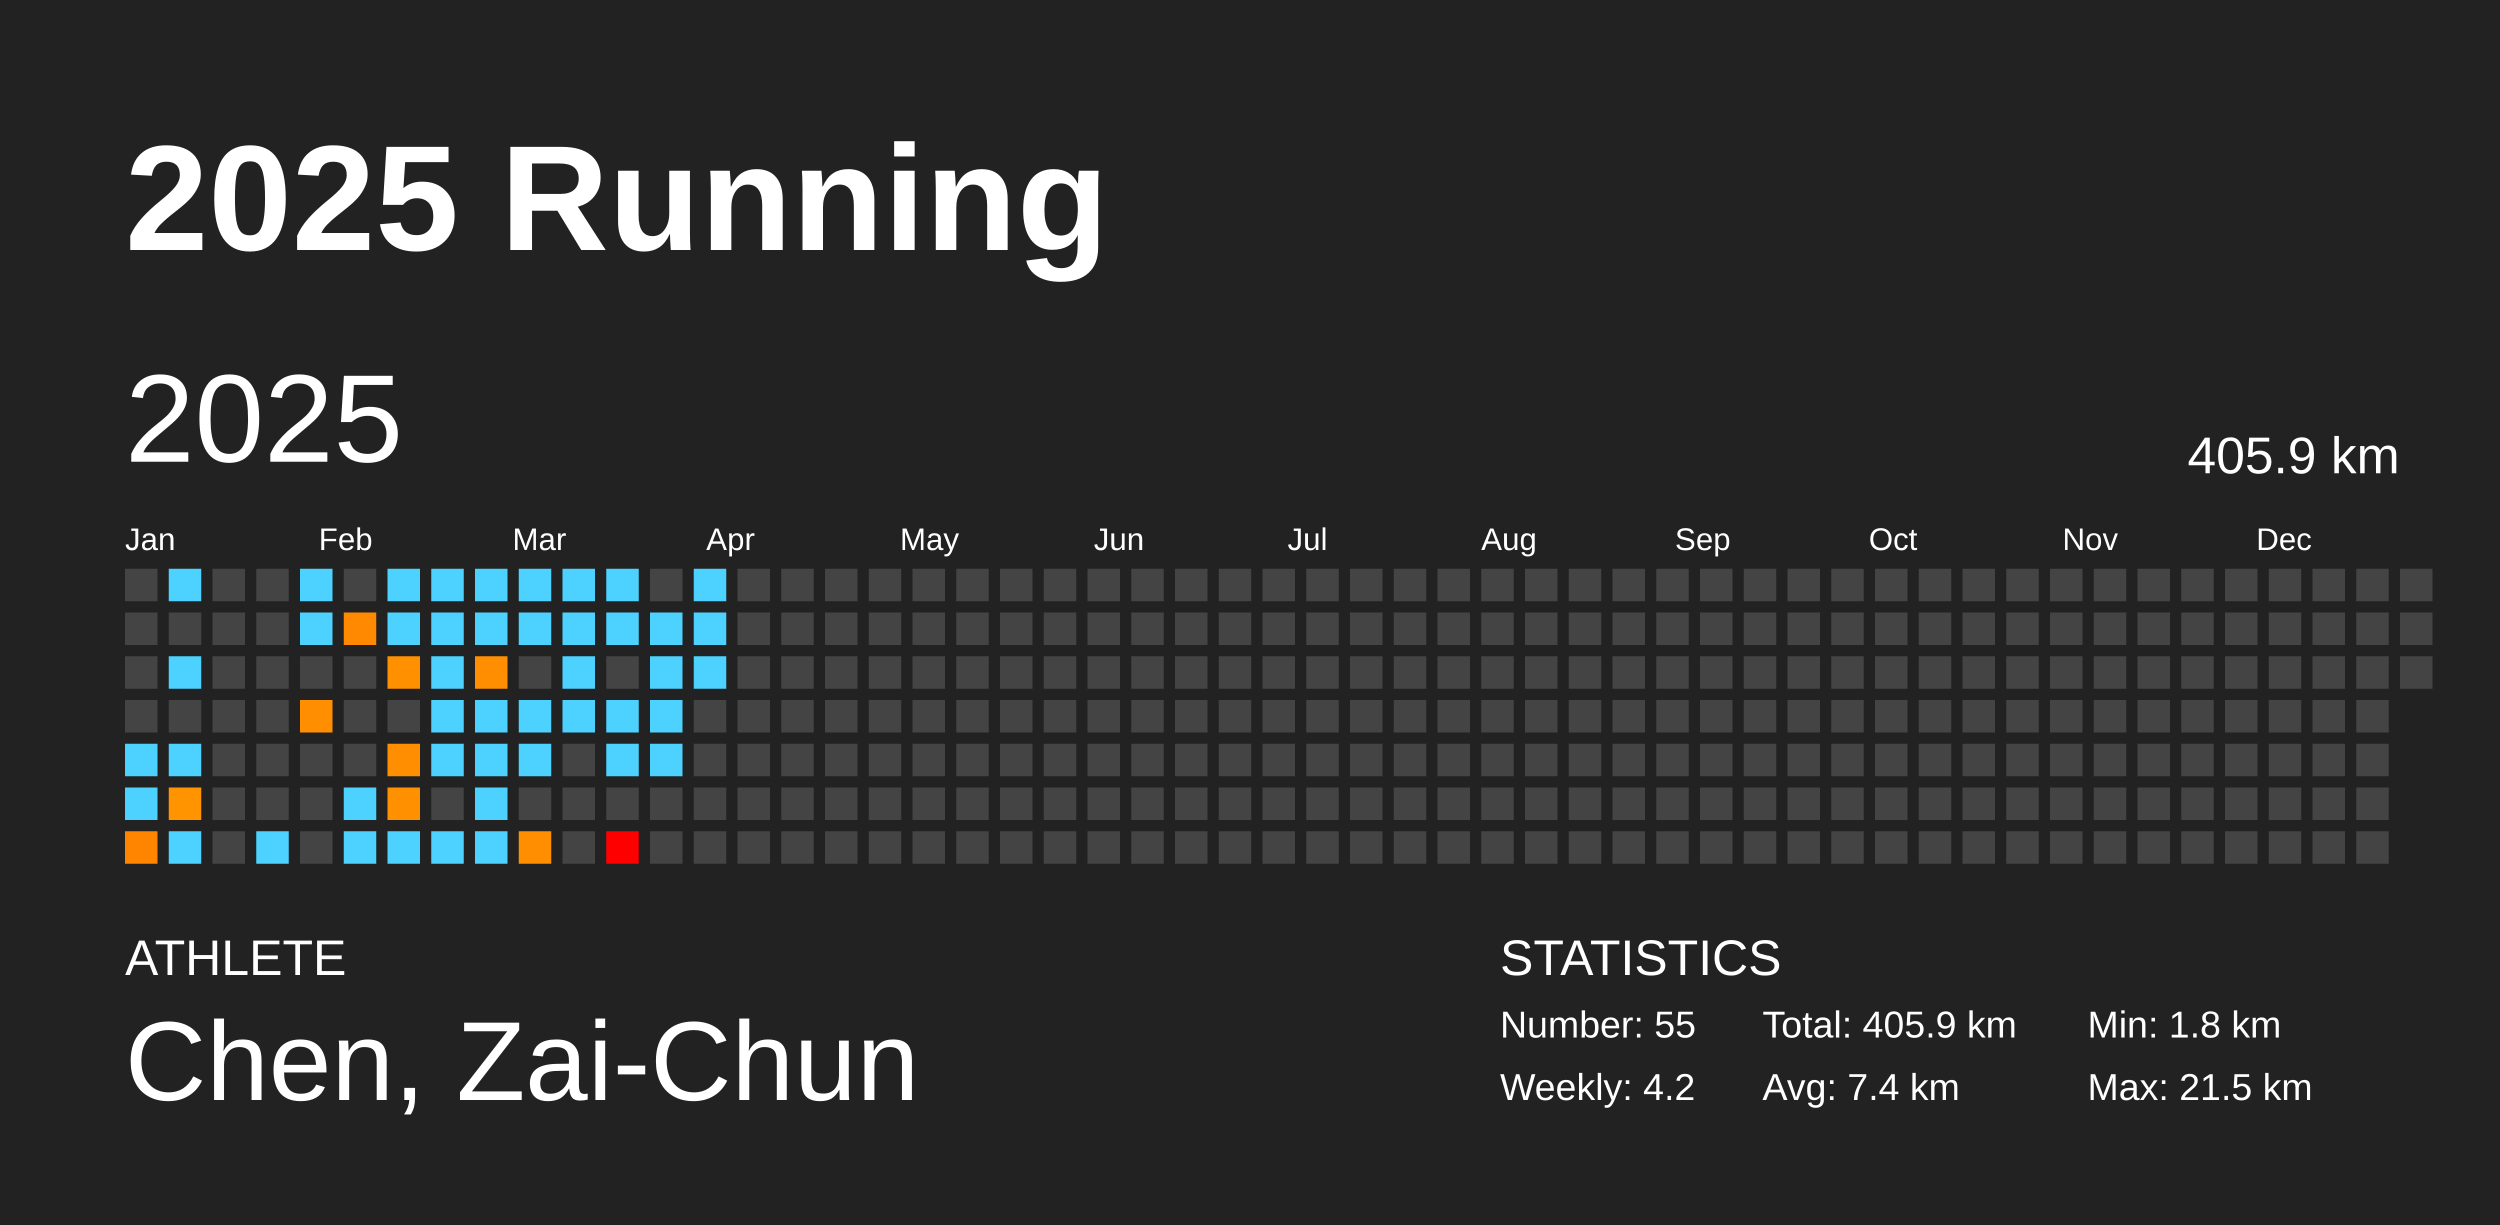
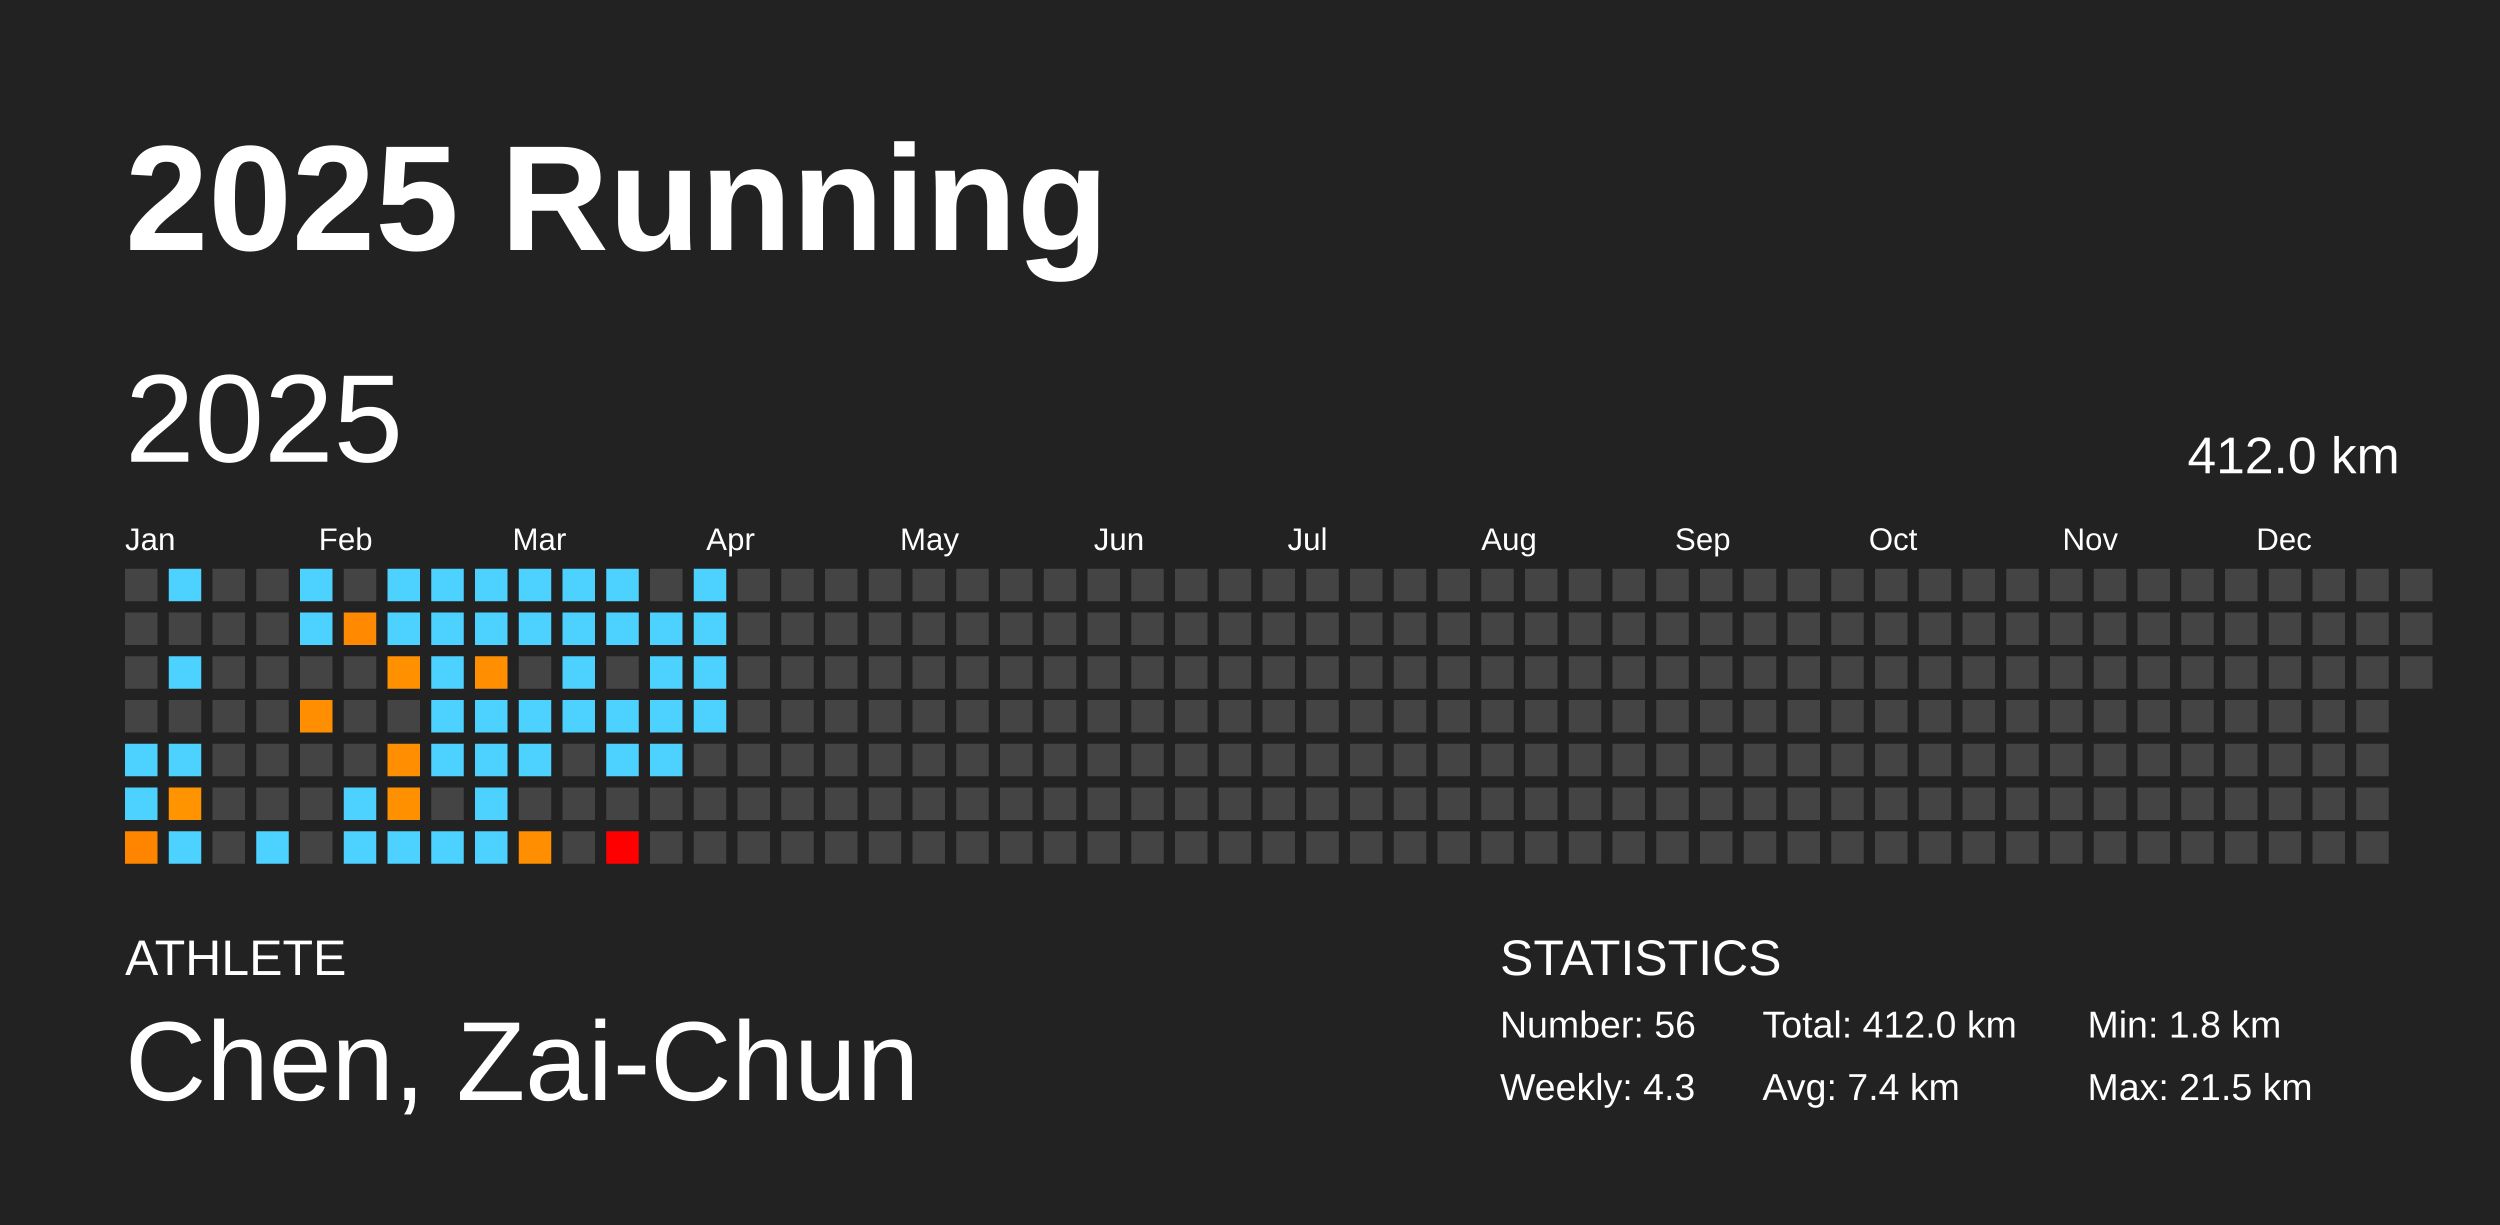
<svg xmlns="http://www.w3.org/2000/svg" baseProfile="full" height="98mm" version="1.1" viewBox="0,0,200,98" width="200mm">
  <defs />
  <rect fill="#222222" height="98" width="200" x="0" y="0" />
  <text fill="#FFFFFF" style="font-size:12px; font-family:Arial; font-weight:bold;" x="10" y="20">2025 Running</text>
  <text fill="#FFFFFF" style="font-size:4px; font-family:Arial" x="10" y="78">ATHLETE</text>
  <text fill="#FFFFFF" style="font-size:9px; font-family:Arial" x="10" y="88">Chen, Zai-Chun</text>
  <text fill="#FFFFFF" style="font-size:4px; font-family:Arial" x="120" y="78">STATISTICS</text>
-   <text fill="#FFFFFF" style="font-size:3px; font-family:Arial" x="120" y="83">Number: 55</text>
-   <text fill="#FFFFFF" style="font-size:3px; font-family:Arial" x="120" y="88">Weekly: 4.2</text>
-   <text fill="#FFFFFF" style="font-size:3px; font-family:Arial" x="141" y="83">Total: 405.9 km</text>
+   <text fill="#FFFFFF" style="font-size:3px; font-family:Arial" x="120" y="83">Number: 56</text>
+   <text fill="#FFFFFF" style="font-size:3px; font-family:Arial" x="120" y="88">Weekly: 4.3</text>
+   <text fill="#FFFFFF" style="font-size:3px; font-family:Arial" x="141" y="83">Total: 412.0 km</text>
  <text fill="#FFFFFF" style="font-size:3px; font-family:Arial" x="141" y="88">Avg: 7.4 km</text>
  <text fill="#FFFFFF" style="font-size:3px; font-family:Arial" x="167" y="83">Min: 1.8 km</text>
  <text fill="#FFFFFF" style="font-size:3px; font-family:Arial" x="167" y="88">Max: 21.5 km</text>
  <text dominant-baseline="hanging" fill="#FFFFFF" style="font-size:10.0px; font-family:Arial;" x="10" y="30">2025</text>
-   <text dominant-baseline="hanging" fill="#FFFFFF" style="font-size:4.125px; font-family:Arial;" x="175" y="35">405.9 km</text>
+   <text dominant-baseline="hanging" fill="#FFFFFF" style="font-size:4.125px; font-family:Arial;" x="175" y="35">412.0 km</text>
  <text fill="#FFFFFF" style="font-size:2.5px; font-family:Arial" x="10.0" y="44">Jan</text>
  <text fill="#FFFFFF" style="font-size:2.5px; font-family:Arial" x="25.5" y="44">Feb</text>
  <text fill="#FFFFFF" style="font-size:2.5px; font-family:Arial" x="41.0" y="44">Mar</text>
  <text fill="#FFFFFF" style="font-size:2.5px; font-family:Arial" x="56.5" y="44">Apr</text>
  <text fill="#FFFFFF" style="font-size:2.5px; font-family:Arial" x="72.0" y="44">May</text>
  <text fill="#FFFFFF" style="font-size:2.5px; font-family:Arial" x="87.5" y="44">Jun</text>
  <text fill="#FFFFFF" style="font-size:2.5px; font-family:Arial" x="103.0" y="44">Jul</text>
  <text fill="#FFFFFF" style="font-size:2.5px; font-family:Arial" x="118.5" y="44">Aug</text>
  <text fill="#FFFFFF" style="font-size:2.5px; font-family:Arial" x="134.0" y="44">Sep</text>
  <text fill="#FFFFFF" style="font-size:2.5px; font-family:Arial" x="149.5" y="44">Oct</text>
  <text fill="#FFFFFF" style="font-size:2.5px; font-family:Arial" x="165.0" y="44">Nov</text>
  <text fill="#FFFFFF" style="font-size:2.5px; font-family:Arial" x="180.5" y="44">Dec</text>
  <rect fill="#444444" height="2.6" width="2.6" x="10.0" y="45.5" />
  <rect fill="#444444" height="2.6" width="2.6" x="10.0" y="49.0" />
  <rect fill="#444444" height="2.6" width="2.6" x="10.0" y="52.5" />
  <rect fill="#444444" height="2.6" width="2.6" x="10.0" y="56.0" />
  <rect fill="#4dd2ff" height="2.6" width="2.6" x="10.0" y="59.5" />
  <rect fill="#4dd2ff" height="2.6" width="2.6" x="10.0" y="63.0" />
  <rect fill="#ff8500" height="2.6" width="2.6" x="10.0" y="66.5" />
  <rect fill="#4dd2ff" height="2.6" width="2.6" x="13.5" y="45.5" />
  <rect fill="#444444" height="2.6" width="2.6" x="13.5" y="49.0" />
  <rect fill="#4dd2ff" height="2.6" width="2.6" x="13.5" y="52.5" />
  <rect fill="#444444" height="2.6" width="2.6" x="13.5" y="56.0" />
  <rect fill="#4dd2ff" height="2.6" width="2.6" x="13.5" y="59.5" />
  <rect fill="#ff9400" height="2.6" width="2.6" x="13.5" y="63.0" />
  <rect fill="#4dd2ff" height="2.6" width="2.6" x="13.5" y="66.5" />
  <rect fill="#444444" height="2.6" width="2.6" x="17.0" y="45.5" />
  <rect fill="#444444" height="2.6" width="2.6" x="17.0" y="49.0" />
  <rect fill="#444444" height="2.6" width="2.6" x="17.0" y="52.5" />
  <rect fill="#444444" height="2.6" width="2.6" x="17.0" y="56.0" />
  <rect fill="#444444" height="2.6" width="2.6" x="17.0" y="59.5" />
  <rect fill="#444444" height="2.6" width="2.6" x="17.0" y="63.0" />
  <rect fill="#444444" height="2.6" width="2.6" x="17.0" y="66.5" />
  <rect fill="#444444" height="2.6" width="2.6" x="20.5" y="45.5" />
  <rect fill="#444444" height="2.6" width="2.6" x="20.5" y="49.0" />
  <rect fill="#444444" height="2.6" width="2.6" x="20.5" y="52.5" />
  <rect fill="#444444" height="2.6" width="2.6" x="20.5" y="56.0" />
  <rect fill="#444444" height="2.6" width="2.6" x="20.5" y="59.5" />
  <rect fill="#444444" height="2.6" width="2.6" x="20.5" y="63.0" />
  <rect fill="#4dd2ff" height="2.6" width="2.6" x="20.5" y="66.5" />
  <rect fill="#4dd2ff" height="2.6" width="2.6" x="24.0" y="45.5" />
  <rect fill="#4dd2ff" height="2.6" width="2.6" x="24.0" y="49.0" />
  <rect fill="#444444" height="2.6" width="2.6" x="24.0" y="52.5" />
  <rect fill="#ff8f00" height="2.6" width="2.6" x="24.0" y="56.0" />
  <rect fill="#444444" height="2.6" width="2.6" x="24.0" y="59.5" />
  <rect fill="#444444" height="2.6" width="2.6" x="24.0" y="63.0" />
  <rect fill="#444444" height="2.6" width="2.6" x="24.0" y="66.5" />
  <rect fill="#444444" height="2.6" width="2.6" x="27.5" y="45.5" />
  <rect fill="#ff8900" height="2.6" width="2.6" x="27.5" y="49.0" />
  <rect fill="#444444" height="2.6" width="2.6" x="27.5" y="52.5" />
  <rect fill="#444444" height="2.6" width="2.6" x="27.5" y="56.0" />
  <rect fill="#444444" height="2.6" width="2.6" x="27.5" y="59.5" />
  <rect fill="#4dd2ff" height="2.6" width="2.6" x="27.5" y="63.0" />
  <rect fill="#4dd2ff" height="2.6" width="2.6" x="27.5" y="66.5" />
  <rect fill="#4dd2ff" height="2.6" width="2.6" x="31.0" y="45.5" />
  <rect fill="#4dd2ff" height="2.6" width="2.6" x="31.0" y="49.0" />
  <rect fill="#ff9000" height="2.6" width="2.6" x="31.0" y="52.5" />
  <rect fill="#444444" height="2.6" width="2.6" x="31.0" y="56.0" />
  <rect fill="#ff8f00" height="2.6" width="2.6" x="31.0" y="59.5" />
  <rect fill="#ff9000" height="2.6" width="2.6" x="31.0" y="63.0" />
  <rect fill="#4dd2ff" height="2.6" width="2.6" x="31.0" y="66.5" />
  <rect fill="#4dd2ff" height="2.6" width="2.6" x="34.5" y="45.5" />
  <rect fill="#4dd2ff" height="2.6" width="2.6" x="34.5" y="49.0" />
  <rect fill="#4dd2ff" height="2.6" width="2.6" x="34.5" y="52.5" />
  <rect fill="#4dd2ff" height="2.6" width="2.6" x="34.5" y="56.0" />
  <rect fill="#4dd2ff" height="2.6" width="2.6" x="34.5" y="59.5" />
  <rect fill="#444444" height="2.6" width="2.6" x="34.5" y="63.0" />
  <rect fill="#4dd2ff" height="2.6" width="2.6" x="34.5" y="66.5" />
  <rect fill="#4dd2ff" height="2.6" width="2.6" x="38.0" y="45.5" />
  <rect fill="#4dd2ff" height="2.6" width="2.6" x="38.0" y="49.0" />
  <rect fill="#ff8f00" height="2.6" width="2.6" x="38.0" y="52.5" />
  <rect fill="#4dd2ff" height="2.6" width="2.6" x="38.0" y="56.0" />
  <rect fill="#4dd2ff" height="2.6" width="2.6" x="38.0" y="59.5" />
  <rect fill="#4dd2ff" height="2.6" width="2.6" x="38.0" y="63.0" />
  <rect fill="#4dd2ff" height="2.6" width="2.6" x="38.0" y="66.5" />
  <rect fill="#4dd2ff" height="2.6" width="2.6" x="41.5" y="45.5" />
  <rect fill="#4dd2ff" height="2.6" width="2.6" x="41.5" y="49.0" />
  <rect fill="#444444" height="2.6" width="2.6" x="41.5" y="52.5" />
  <rect fill="#4dd2ff" height="2.6" width="2.6" x="41.5" y="56.0" />
  <rect fill="#4dd2ff" height="2.6" width="2.6" x="41.5" y="59.5" />
  <rect fill="#444444" height="2.6" width="2.6" x="41.5" y="63.0" />
  <rect fill="#ff8e00" height="2.6" width="2.6" x="41.5" y="66.5" />
  <rect fill="#4dd2ff" height="2.6" width="2.6" x="45.0" y="45.5" />
  <rect fill="#4dd2ff" height="2.6" width="2.6" x="45.0" y="49.0" />
  <rect fill="#4dd2ff" height="2.6" width="2.6" x="45.0" y="52.5" />
  <rect fill="#4dd2ff" height="2.6" width="2.6" x="45.0" y="56.0" />
  <rect fill="#444444" height="2.6" width="2.6" x="45.0" y="59.5" />
  <rect fill="#444444" height="2.6" width="2.6" x="45.0" y="63.0" />
  <rect fill="#444444" height="2.6" width="2.6" x="45.0" y="66.5" />
  <rect fill="#4dd2ff" height="2.6" width="2.6" x="48.5" y="45.5" />
  <rect fill="#4dd2ff" height="2.6" width="2.6" x="48.5" y="49.0" />
  <rect fill="#444444" height="2.6" width="2.6" x="48.5" y="52.5" />
  <rect fill="#4dd2ff" height="2.6" width="2.6" x="48.5" y="56.0" />
  <rect fill="#4dd2ff" height="2.6" width="2.6" x="48.5" y="59.5" />
  <rect fill="#444444" height="2.6" width="2.6" x="48.5" y="63.0" />
  <rect fill="red" height="2.6" width="2.6" x="48.5" y="66.5" />
  <rect fill="#444444" height="2.6" width="2.6" x="52.0" y="45.5" />
  <rect fill="#4dd2ff" height="2.6" width="2.6" x="52.0" y="49.0" />
  <rect fill="#4dd2ff" height="2.6" width="2.6" x="52.0" y="52.5" />
  <rect fill="#4dd2ff" height="2.6" width="2.6" x="52.0" y="56.0" />
  <rect fill="#4dd2ff" height="2.6" width="2.6" x="52.0" y="59.5" />
  <rect fill="#444444" height="2.6" width="2.6" x="52.0" y="63.0" />
  <rect fill="#444444" height="2.6" width="2.6" x="52.0" y="66.5" />
  <rect fill="#4dd2ff" height="2.6" width="2.6" x="55.5" y="45.5" />
  <rect fill="#4dd2ff" height="2.6" width="2.6" x="55.5" y="49.0" />
  <rect fill="#4dd2ff" height="2.6" width="2.6" x="55.5" y="52.5" />
-   <rect fill="#444444" height="2.6" width="2.6" x="55.5" y="56.0" />
+   <rect fill="#4dd2ff" height="2.6" width="2.6" x="55.5" y="56.0" />
  <rect fill="#444444" height="2.6" width="2.6" x="55.5" y="59.5" />
  <rect fill="#444444" height="2.6" width="2.6" x="55.5" y="63.0" />
  <rect fill="#444444" height="2.6" width="2.6" x="55.5" y="66.5" />
  <rect fill="#444444" height="2.6" width="2.6" x="59.0" y="45.5" />
  <rect fill="#444444" height="2.6" width="2.6" x="59.0" y="49.0" />
  <rect fill="#444444" height="2.6" width="2.6" x="59.0" y="52.5" />
  <rect fill="#444444" height="2.6" width="2.6" x="59.0" y="56.0" />
  <rect fill="#444444" height="2.6" width="2.6" x="59.0" y="59.5" />
  <rect fill="#444444" height="2.6" width="2.6" x="59.0" y="63.0" />
  <rect fill="#444444" height="2.6" width="2.6" x="59.0" y="66.5" />
  <rect fill="#444444" height="2.6" width="2.6" x="62.5" y="45.5" />
  <rect fill="#444444" height="2.6" width="2.6" x="62.5" y="49.0" />
  <rect fill="#444444" height="2.6" width="2.6" x="62.5" y="52.5" />
  <rect fill="#444444" height="2.6" width="2.6" x="62.5" y="56.0" />
  <rect fill="#444444" height="2.6" width="2.6" x="62.5" y="59.5" />
  <rect fill="#444444" height="2.6" width="2.6" x="62.5" y="63.0" />
  <rect fill="#444444" height="2.6" width="2.6" x="62.5" y="66.5" />
  <rect fill="#444444" height="2.6" width="2.6" x="66.0" y="45.5" />
  <rect fill="#444444" height="2.6" width="2.6" x="66.0" y="49.0" />
  <rect fill="#444444" height="2.6" width="2.6" x="66.0" y="52.5" />
  <rect fill="#444444" height="2.6" width="2.6" x="66.0" y="56.0" />
  <rect fill="#444444" height="2.6" width="2.6" x="66.0" y="59.5" />
  <rect fill="#444444" height="2.6" width="2.6" x="66.0" y="63.0" />
  <rect fill="#444444" height="2.6" width="2.6" x="66.0" y="66.5" />
  <rect fill="#444444" height="2.6" width="2.6" x="69.5" y="45.5" />
  <rect fill="#444444" height="2.6" width="2.6" x="69.5" y="49.0" />
  <rect fill="#444444" height="2.6" width="2.6" x="69.5" y="52.5" />
  <rect fill="#444444" height="2.6" width="2.6" x="69.5" y="56.0" />
  <rect fill="#444444" height="2.6" width="2.6" x="69.5" y="59.5" />
  <rect fill="#444444" height="2.6" width="2.6" x="69.5" y="63.0" />
  <rect fill="#444444" height="2.6" width="2.6" x="69.5" y="66.5" />
  <rect fill="#444444" height="2.6" width="2.6" x="73.0" y="45.5" />
  <rect fill="#444444" height="2.6" width="2.6" x="73.0" y="49.0" />
  <rect fill="#444444" height="2.6" width="2.6" x="73.0" y="52.5" />
  <rect fill="#444444" height="2.6" width="2.6" x="73.0" y="56.0" />
  <rect fill="#444444" height="2.6" width="2.6" x="73.0" y="59.5" />
  <rect fill="#444444" height="2.6" width="2.6" x="73.0" y="63.0" />
  <rect fill="#444444" height="2.6" width="2.6" x="73.0" y="66.5" />
  <rect fill="#444444" height="2.6" width="2.6" x="76.5" y="45.5" />
  <rect fill="#444444" height="2.6" width="2.6" x="76.5" y="49.0" />
  <rect fill="#444444" height="2.6" width="2.6" x="76.5" y="52.5" />
  <rect fill="#444444" height="2.6" width="2.6" x="76.5" y="56.0" />
  <rect fill="#444444" height="2.6" width="2.6" x="76.5" y="59.5" />
  <rect fill="#444444" height="2.6" width="2.6" x="76.5" y="63.0" />
  <rect fill="#444444" height="2.6" width="2.6" x="76.5" y="66.5" />
  <rect fill="#444444" height="2.6" width="2.6" x="80.0" y="45.5" />
  <rect fill="#444444" height="2.6" width="2.6" x="80.0" y="49.0" />
  <rect fill="#444444" height="2.6" width="2.6" x="80.0" y="52.5" />
  <rect fill="#444444" height="2.6" width="2.6" x="80.0" y="56.0" />
  <rect fill="#444444" height="2.6" width="2.6" x="80.0" y="59.5" />
  <rect fill="#444444" height="2.6" width="2.6" x="80.0" y="63.0" />
  <rect fill="#444444" height="2.6" width="2.6" x="80.0" y="66.5" />
  <rect fill="#444444" height="2.6" width="2.6" x="83.5" y="45.5" />
  <rect fill="#444444" height="2.6" width="2.6" x="83.5" y="49.0" />
  <rect fill="#444444" height="2.6" width="2.6" x="83.5" y="52.5" />
  <rect fill="#444444" height="2.6" width="2.6" x="83.5" y="56.0" />
  <rect fill="#444444" height="2.6" width="2.6" x="83.5" y="59.5" />
  <rect fill="#444444" height="2.6" width="2.6" x="83.5" y="63.0" />
  <rect fill="#444444" height="2.6" width="2.6" x="83.5" y="66.5" />
  <rect fill="#444444" height="2.6" width="2.6" x="87.0" y="45.5" />
  <rect fill="#444444" height="2.6" width="2.6" x="87.0" y="49.0" />
  <rect fill="#444444" height="2.6" width="2.6" x="87.0" y="52.5" />
  <rect fill="#444444" height="2.6" width="2.6" x="87.0" y="56.0" />
  <rect fill="#444444" height="2.6" width="2.6" x="87.0" y="59.5" />
  <rect fill="#444444" height="2.6" width="2.6" x="87.0" y="63.0" />
  <rect fill="#444444" height="2.6" width="2.6" x="87.0" y="66.5" />
  <rect fill="#444444" height="2.6" width="2.6" x="90.5" y="45.5" />
  <rect fill="#444444" height="2.6" width="2.6" x="90.5" y="49.0" />
  <rect fill="#444444" height="2.6" width="2.6" x="90.5" y="52.5" />
  <rect fill="#444444" height="2.6" width="2.6" x="90.5" y="56.0" />
  <rect fill="#444444" height="2.6" width="2.6" x="90.5" y="59.5" />
  <rect fill="#444444" height="2.6" width="2.6" x="90.5" y="63.0" />
  <rect fill="#444444" height="2.6" width="2.6" x="90.5" y="66.5" />
  <rect fill="#444444" height="2.6" width="2.6" x="94.0" y="45.5" />
  <rect fill="#444444" height="2.6" width="2.6" x="94.0" y="49.0" />
  <rect fill="#444444" height="2.6" width="2.6" x="94.0" y="52.5" />
  <rect fill="#444444" height="2.6" width="2.6" x="94.0" y="56.0" />
  <rect fill="#444444" height="2.6" width="2.6" x="94.0" y="59.5" />
  <rect fill="#444444" height="2.6" width="2.6" x="94.0" y="63.0" />
  <rect fill="#444444" height="2.6" width="2.6" x="94.0" y="66.5" />
  <rect fill="#444444" height="2.6" width="2.6" x="97.5" y="45.5" />
  <rect fill="#444444" height="2.6" width="2.6" x="97.5" y="49.0" />
  <rect fill="#444444" height="2.6" width="2.6" x="97.5" y="52.5" />
  <rect fill="#444444" height="2.6" width="2.6" x="97.5" y="56.0" />
  <rect fill="#444444" height="2.6" width="2.6" x="97.5" y="59.5" />
  <rect fill="#444444" height="2.6" width="2.6" x="97.5" y="63.0" />
  <rect fill="#444444" height="2.6" width="2.6" x="97.5" y="66.5" />
  <rect fill="#444444" height="2.6" width="2.6" x="101.0" y="45.5" />
  <rect fill="#444444" height="2.6" width="2.6" x="101.0" y="49.0" />
  <rect fill="#444444" height="2.6" width="2.6" x="101.0" y="52.5" />
  <rect fill="#444444" height="2.6" width="2.6" x="101.0" y="56.0" />
  <rect fill="#444444" height="2.6" width="2.6" x="101.0" y="59.5" />
  <rect fill="#444444" height="2.6" width="2.6" x="101.0" y="63.0" />
  <rect fill="#444444" height="2.6" width="2.6" x="101.0" y="66.5" />
  <rect fill="#444444" height="2.6" width="2.6" x="104.5" y="45.5" />
  <rect fill="#444444" height="2.6" width="2.6" x="104.5" y="49.0" />
  <rect fill="#444444" height="2.6" width="2.6" x="104.5" y="52.5" />
  <rect fill="#444444" height="2.6" width="2.6" x="104.5" y="56.0" />
  <rect fill="#444444" height="2.6" width="2.6" x="104.5" y="59.5" />
  <rect fill="#444444" height="2.6" width="2.6" x="104.5" y="63.0" />
  <rect fill="#444444" height="2.6" width="2.6" x="104.5" y="66.5" />
  <rect fill="#444444" height="2.6" width="2.6" x="108.0" y="45.5" />
  <rect fill="#444444" height="2.6" width="2.6" x="108.0" y="49.0" />
  <rect fill="#444444" height="2.6" width="2.6" x="108.0" y="52.5" />
  <rect fill="#444444" height="2.6" width="2.6" x="108.0" y="56.0" />
  <rect fill="#444444" height="2.6" width="2.6" x="108.0" y="59.5" />
  <rect fill="#444444" height="2.6" width="2.6" x="108.0" y="63.0" />
  <rect fill="#444444" height="2.6" width="2.6" x="108.0" y="66.5" />
  <rect fill="#444444" height="2.6" width="2.6" x="111.5" y="45.5" />
  <rect fill="#444444" height="2.6" width="2.6" x="111.5" y="49.0" />
  <rect fill="#444444" height="2.6" width="2.6" x="111.5" y="52.5" />
  <rect fill="#444444" height="2.6" width="2.6" x="111.5" y="56.0" />
  <rect fill="#444444" height="2.6" width="2.6" x="111.5" y="59.5" />
  <rect fill="#444444" height="2.6" width="2.6" x="111.5" y="63.0" />
  <rect fill="#444444" height="2.6" width="2.6" x="111.5" y="66.5" />
  <rect fill="#444444" height="2.6" width="2.6" x="115.0" y="45.5" />
  <rect fill="#444444" height="2.6" width="2.6" x="115.0" y="49.0" />
  <rect fill="#444444" height="2.6" width="2.6" x="115.0" y="52.5" />
  <rect fill="#444444" height="2.6" width="2.6" x="115.0" y="56.0" />
  <rect fill="#444444" height="2.6" width="2.6" x="115.0" y="59.5" />
  <rect fill="#444444" height="2.6" width="2.6" x="115.0" y="63.0" />
  <rect fill="#444444" height="2.6" width="2.6" x="115.0" y="66.5" />
  <rect fill="#444444" height="2.6" width="2.6" x="118.5" y="45.5" />
  <rect fill="#444444" height="2.6" width="2.6" x="118.5" y="49.0" />
  <rect fill="#444444" height="2.6" width="2.6" x="118.5" y="52.5" />
  <rect fill="#444444" height="2.6" width="2.6" x="118.5" y="56.0" />
  <rect fill="#444444" height="2.6" width="2.6" x="118.5" y="59.5" />
  <rect fill="#444444" height="2.6" width="2.6" x="118.5" y="63.0" />
  <rect fill="#444444" height="2.6" width="2.6" x="118.5" y="66.5" />
  <rect fill="#444444" height="2.6" width="2.6" x="122.0" y="45.5" />
  <rect fill="#444444" height="2.6" width="2.6" x="122.0" y="49.0" />
  <rect fill="#444444" height="2.6" width="2.6" x="122.0" y="52.5" />
  <rect fill="#444444" height="2.6" width="2.6" x="122.0" y="56.0" />
  <rect fill="#444444" height="2.6" width="2.6" x="122.0" y="59.5" />
  <rect fill="#444444" height="2.6" width="2.6" x="122.0" y="63.0" />
  <rect fill="#444444" height="2.6" width="2.6" x="122.0" y="66.5" />
  <rect fill="#444444" height="2.6" width="2.6" x="125.5" y="45.5" />
  <rect fill="#444444" height="2.6" width="2.6" x="125.5" y="49.0" />
  <rect fill="#444444" height="2.6" width="2.6" x="125.5" y="52.5" />
  <rect fill="#444444" height="2.6" width="2.6" x="125.5" y="56.0" />
  <rect fill="#444444" height="2.6" width="2.6" x="125.5" y="59.5" />
  <rect fill="#444444" height="2.6" width="2.6" x="125.5" y="63.0" />
  <rect fill="#444444" height="2.6" width="2.6" x="125.5" y="66.5" />
  <rect fill="#444444" height="2.6" width="2.6" x="129.0" y="45.5" />
  <rect fill="#444444" height="2.6" width="2.6" x="129.0" y="49.0" />
  <rect fill="#444444" height="2.6" width="2.6" x="129.0" y="52.5" />
  <rect fill="#444444" height="2.6" width="2.6" x="129.0" y="56.0" />
  <rect fill="#444444" height="2.6" width="2.6" x="129.0" y="59.5" />
  <rect fill="#444444" height="2.6" width="2.6" x="129.0" y="63.0" />
  <rect fill="#444444" height="2.6" width="2.6" x="129.0" y="66.5" />
  <rect fill="#444444" height="2.6" width="2.6" x="132.5" y="45.5" />
  <rect fill="#444444" height="2.6" width="2.6" x="132.5" y="49.0" />
  <rect fill="#444444" height="2.6" width="2.6" x="132.5" y="52.5" />
  <rect fill="#444444" height="2.6" width="2.6" x="132.5" y="56.0" />
  <rect fill="#444444" height="2.6" width="2.6" x="132.5" y="59.5" />
  <rect fill="#444444" height="2.6" width="2.6" x="132.5" y="63.0" />
  <rect fill="#444444" height="2.6" width="2.6" x="132.5" y="66.5" />
  <rect fill="#444444" height="2.6" width="2.6" x="136.0" y="45.5" />
  <rect fill="#444444" height="2.6" width="2.6" x="136.0" y="49.0" />
  <rect fill="#444444" height="2.6" width="2.6" x="136.0" y="52.5" />
  <rect fill="#444444" height="2.6" width="2.6" x="136.0" y="56.0" />
  <rect fill="#444444" height="2.6" width="2.6" x="136.0" y="59.5" />
  <rect fill="#444444" height="2.6" width="2.6" x="136.0" y="63.0" />
  <rect fill="#444444" height="2.6" width="2.6" x="136.0" y="66.5" />
  <rect fill="#444444" height="2.6" width="2.6" x="139.5" y="45.5" />
  <rect fill="#444444" height="2.6" width="2.6" x="139.5" y="49.0" />
  <rect fill="#444444" height="2.6" width="2.6" x="139.5" y="52.5" />
  <rect fill="#444444" height="2.6" width="2.6" x="139.5" y="56.0" />
  <rect fill="#444444" height="2.6" width="2.6" x="139.5" y="59.5" />
  <rect fill="#444444" height="2.6" width="2.6" x="139.5" y="63.0" />
  <rect fill="#444444" height="2.6" width="2.6" x="139.5" y="66.5" />
  <rect fill="#444444" height="2.6" width="2.6" x="143.0" y="45.5" />
  <rect fill="#444444" height="2.6" width="2.6" x="143.0" y="49.0" />
  <rect fill="#444444" height="2.6" width="2.6" x="143.0" y="52.5" />
  <rect fill="#444444" height="2.6" width="2.6" x="143.0" y="56.0" />
  <rect fill="#444444" height="2.6" width="2.6" x="143.0" y="59.5" />
  <rect fill="#444444" height="2.6" width="2.6" x="143.0" y="63.0" />
  <rect fill="#444444" height="2.6" width="2.6" x="143.0" y="66.5" />
  <rect fill="#444444" height="2.6" width="2.6" x="146.5" y="45.5" />
  <rect fill="#444444" height="2.6" width="2.6" x="146.5" y="49.0" />
  <rect fill="#444444" height="2.6" width="2.6" x="146.5" y="52.5" />
  <rect fill="#444444" height="2.6" width="2.6" x="146.5" y="56.0" />
  <rect fill="#444444" height="2.6" width="2.6" x="146.5" y="59.5" />
  <rect fill="#444444" height="2.6" width="2.6" x="146.5" y="63.0" />
  <rect fill="#444444" height="2.6" width="2.6" x="146.5" y="66.5" />
  <rect fill="#444444" height="2.6" width="2.6" x="150.0" y="45.5" />
  <rect fill="#444444" height="2.6" width="2.6" x="150.0" y="49.0" />
  <rect fill="#444444" height="2.6" width="2.6" x="150.0" y="52.5" />
  <rect fill="#444444" height="2.6" width="2.6" x="150.0" y="56.0" />
  <rect fill="#444444" height="2.6" width="2.6" x="150.0" y="59.5" />
  <rect fill="#444444" height="2.6" width="2.6" x="150.0" y="63.0" />
  <rect fill="#444444" height="2.6" width="2.6" x="150.0" y="66.5" />
  <rect fill="#444444" height="2.6" width="2.6" x="153.5" y="45.5" />
  <rect fill="#444444" height="2.6" width="2.6" x="153.5" y="49.0" />
  <rect fill="#444444" height="2.6" width="2.6" x="153.5" y="52.5" />
  <rect fill="#444444" height="2.6" width="2.6" x="153.5" y="56.0" />
  <rect fill="#444444" height="2.6" width="2.6" x="153.5" y="59.5" />
  <rect fill="#444444" height="2.6" width="2.6" x="153.5" y="63.0" />
  <rect fill="#444444" height="2.6" width="2.6" x="153.5" y="66.5" />
  <rect fill="#444444" height="2.6" width="2.6" x="157.0" y="45.5" />
  <rect fill="#444444" height="2.6" width="2.6" x="157.0" y="49.0" />
  <rect fill="#444444" height="2.6" width="2.6" x="157.0" y="52.5" />
  <rect fill="#444444" height="2.6" width="2.6" x="157.0" y="56.0" />
  <rect fill="#444444" height="2.6" width="2.6" x="157.0" y="59.5" />
  <rect fill="#444444" height="2.6" width="2.6" x="157.0" y="63.0" />
  <rect fill="#444444" height="2.6" width="2.6" x="157.0" y="66.5" />
  <rect fill="#444444" height="2.6" width="2.6" x="160.5" y="45.5" />
  <rect fill="#444444" height="2.6" width="2.6" x="160.5" y="49.0" />
  <rect fill="#444444" height="2.6" width="2.6" x="160.5" y="52.5" />
  <rect fill="#444444" height="2.6" width="2.6" x="160.5" y="56.0" />
  <rect fill="#444444" height="2.6" width="2.6" x="160.5" y="59.5" />
  <rect fill="#444444" height="2.6" width="2.6" x="160.5" y="63.0" />
  <rect fill="#444444" height="2.6" width="2.6" x="160.5" y="66.5" />
  <rect fill="#444444" height="2.6" width="2.6" x="164.0" y="45.5" />
  <rect fill="#444444" height="2.6" width="2.6" x="164.0" y="49.0" />
  <rect fill="#444444" height="2.6" width="2.6" x="164.0" y="52.5" />
  <rect fill="#444444" height="2.6" width="2.6" x="164.0" y="56.0" />
  <rect fill="#444444" height="2.6" width="2.6" x="164.0" y="59.5" />
  <rect fill="#444444" height="2.6" width="2.6" x="164.0" y="63.0" />
  <rect fill="#444444" height="2.6" width="2.6" x="164.0" y="66.5" />
  <rect fill="#444444" height="2.6" width="2.6" x="167.5" y="45.5" />
  <rect fill="#444444" height="2.6" width="2.6" x="167.5" y="49.0" />
  <rect fill="#444444" height="2.6" width="2.6" x="167.5" y="52.5" />
  <rect fill="#444444" height="2.6" width="2.6" x="167.5" y="56.0" />
  <rect fill="#444444" height="2.6" width="2.6" x="167.5" y="59.5" />
  <rect fill="#444444" height="2.6" width="2.6" x="167.5" y="63.0" />
  <rect fill="#444444" height="2.6" width="2.6" x="167.5" y="66.5" />
  <rect fill="#444444" height="2.6" width="2.6" x="171.0" y="45.5" />
  <rect fill="#444444" height="2.6" width="2.6" x="171.0" y="49.0" />
  <rect fill="#444444" height="2.6" width="2.6" x="171.0" y="52.5" />
  <rect fill="#444444" height="2.6" width="2.6" x="171.0" y="56.0" />
  <rect fill="#444444" height="2.6" width="2.6" x="171.0" y="59.5" />
  <rect fill="#444444" height="2.6" width="2.6" x="171.0" y="63.0" />
  <rect fill="#444444" height="2.6" width="2.6" x="171.0" y="66.5" />
  <rect fill="#444444" height="2.6" width="2.6" x="174.5" y="45.5" />
  <rect fill="#444444" height="2.6" width="2.6" x="174.5" y="49.0" />
  <rect fill="#444444" height="2.6" width="2.6" x="174.5" y="52.5" />
  <rect fill="#444444" height="2.6" width="2.6" x="174.5" y="56.0" />
  <rect fill="#444444" height="2.6" width="2.6" x="174.5" y="59.5" />
  <rect fill="#444444" height="2.6" width="2.6" x="174.5" y="63.0" />
  <rect fill="#444444" height="2.6" width="2.6" x="174.5" y="66.5" />
  <rect fill="#444444" height="2.6" width="2.6" x="178.0" y="45.5" />
  <rect fill="#444444" height="2.6" width="2.6" x="178.0" y="49.0" />
  <rect fill="#444444" height="2.6" width="2.6" x="178.0" y="52.5" />
  <rect fill="#444444" height="2.6" width="2.6" x="178.0" y="56.0" />
  <rect fill="#444444" height="2.6" width="2.6" x="178.0" y="59.5" />
  <rect fill="#444444" height="2.6" width="2.6" x="178.0" y="63.0" />
  <rect fill="#444444" height="2.6" width="2.6" x="178.0" y="66.5" />
  <rect fill="#444444" height="2.6" width="2.6" x="181.5" y="45.5" />
  <rect fill="#444444" height="2.6" width="2.6" x="181.5" y="49.0" />
  <rect fill="#444444" height="2.6" width="2.6" x="181.5" y="52.5" />
  <rect fill="#444444" height="2.6" width="2.6" x="181.5" y="56.0" />
  <rect fill="#444444" height="2.6" width="2.6" x="181.5" y="59.5" />
  <rect fill="#444444" height="2.6" width="2.6" x="181.5" y="63.0" />
  <rect fill="#444444" height="2.6" width="2.6" x="181.5" y="66.5" />
  <rect fill="#444444" height="2.6" width="2.6" x="185.0" y="45.5" />
  <rect fill="#444444" height="2.6" width="2.6" x="185.0" y="49.0" />
  <rect fill="#444444" height="2.6" width="2.6" x="185.0" y="52.5" />
  <rect fill="#444444" height="2.6" width="2.6" x="185.0" y="56.0" />
  <rect fill="#444444" height="2.6" width="2.6" x="185.0" y="59.5" />
  <rect fill="#444444" height="2.6" width="2.6" x="185.0" y="63.0" />
  <rect fill="#444444" height="2.6" width="2.6" x="185.0" y="66.5" />
  <rect fill="#444444" height="2.6" width="2.6" x="188.5" y="45.5" />
  <rect fill="#444444" height="2.6" width="2.6" x="188.5" y="49.0" />
  <rect fill="#444444" height="2.6" width="2.6" x="188.5" y="52.5" />
  <rect fill="#444444" height="2.6" width="2.6" x="188.5" y="56.0" />
  <rect fill="#444444" height="2.6" width="2.6" x="188.5" y="59.5" />
  <rect fill="#444444" height="2.6" width="2.6" x="188.5" y="63.0" />
  <rect fill="#444444" height="2.6" width="2.6" x="188.5" y="66.5" />
  <rect fill="#444444" height="2.6" width="2.6" x="192.0" y="45.5" />
  <rect fill="#444444" height="2.6" width="2.6" x="192.0" y="49.0" />
  <rect fill="#444444" height="2.6" width="2.6" x="192.0" y="52.5" />
</svg>
